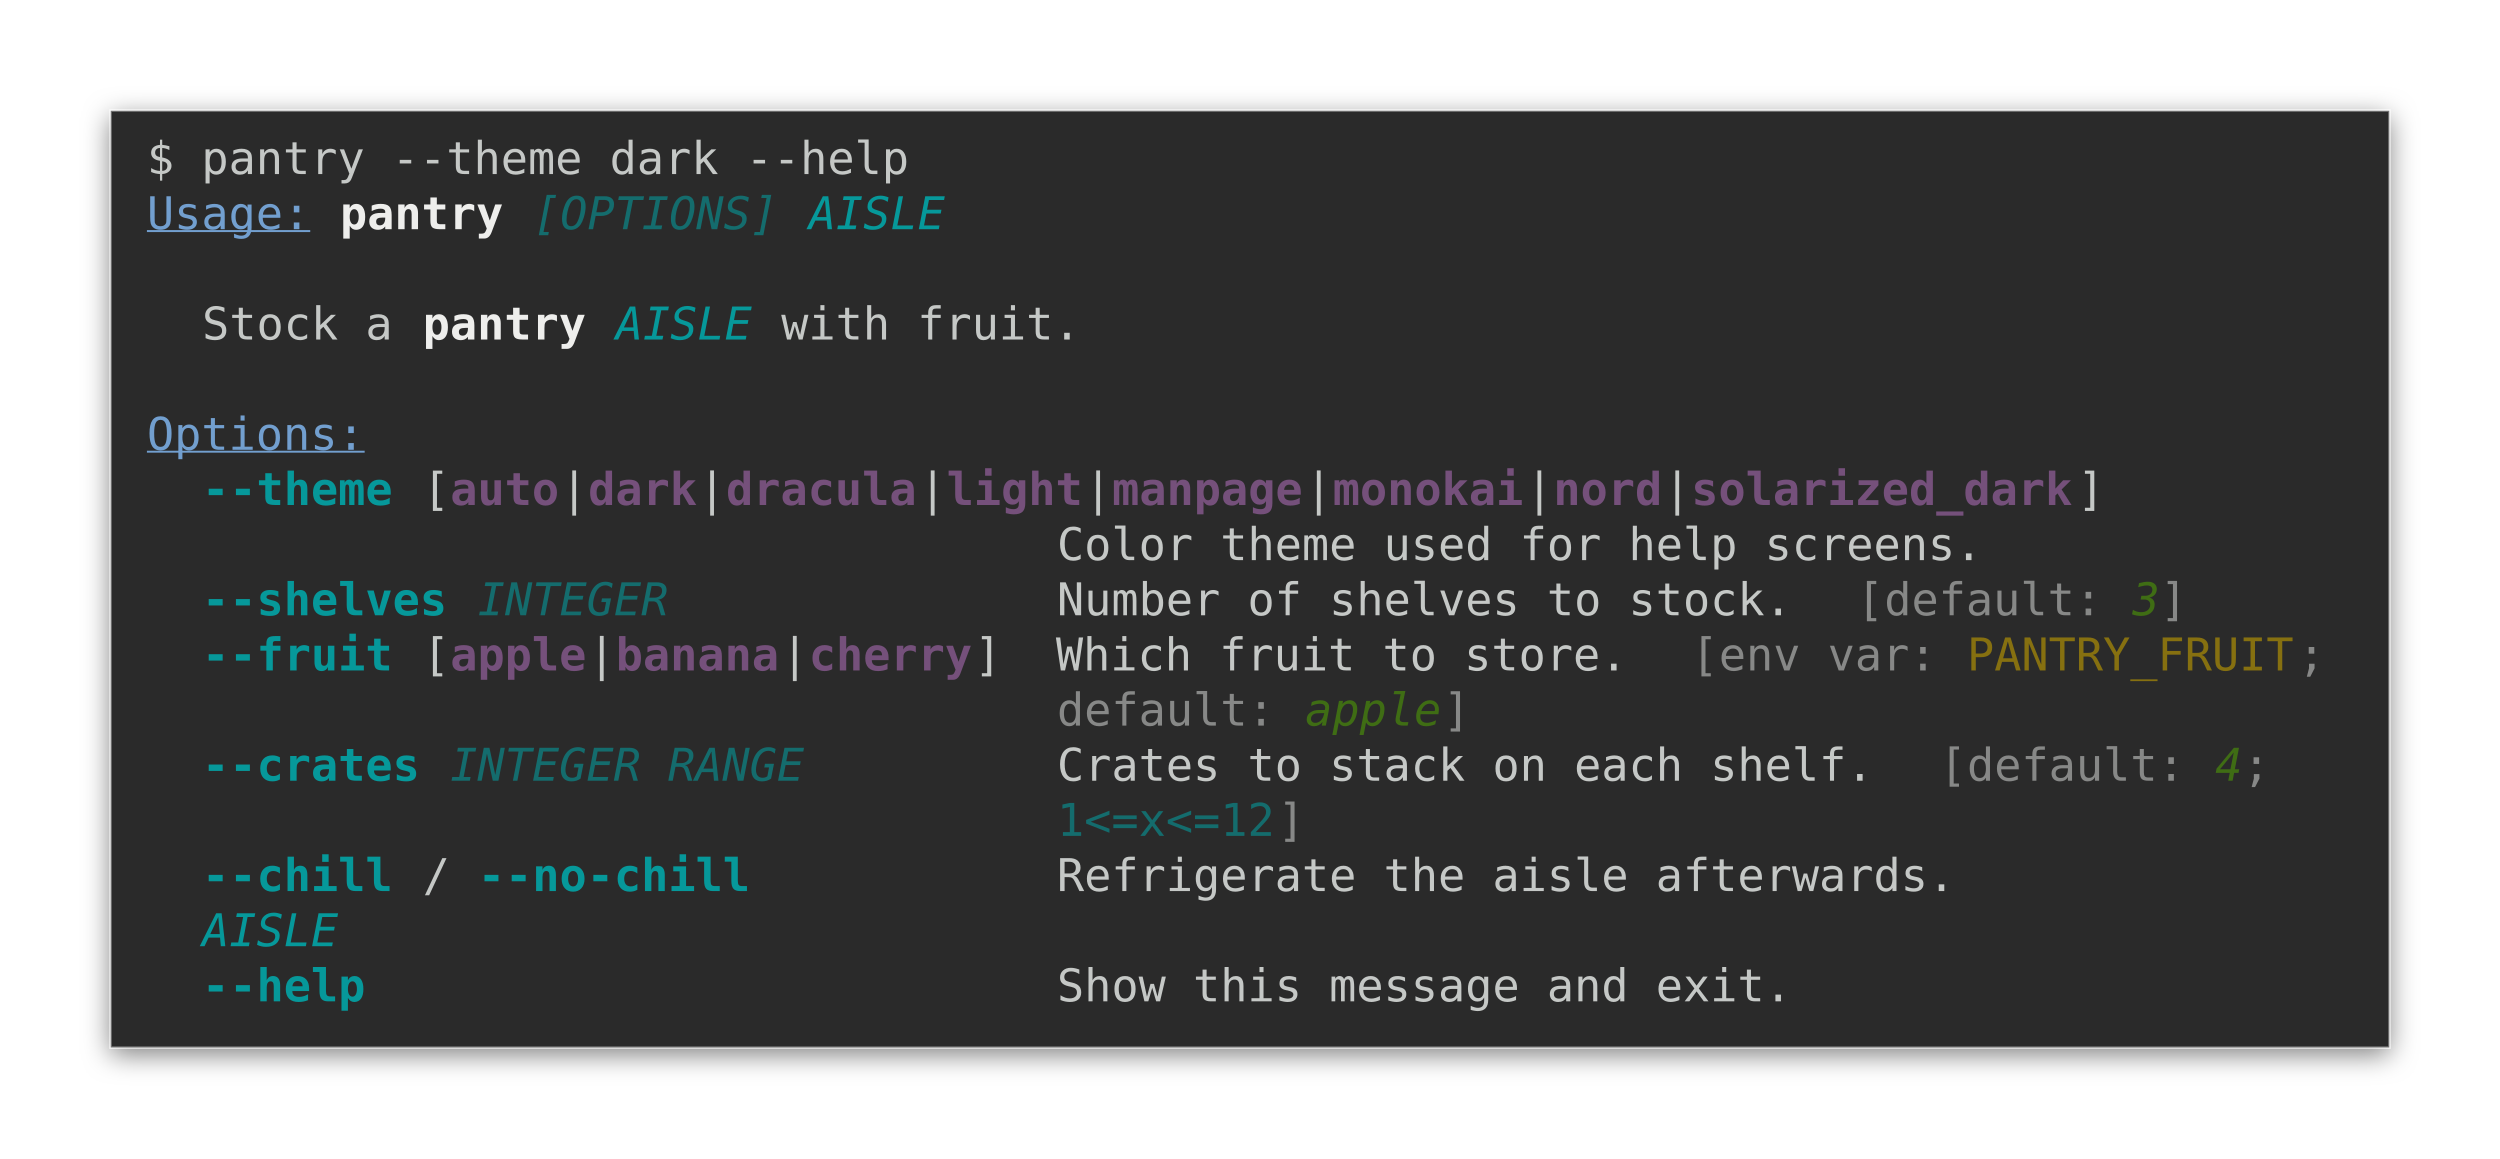
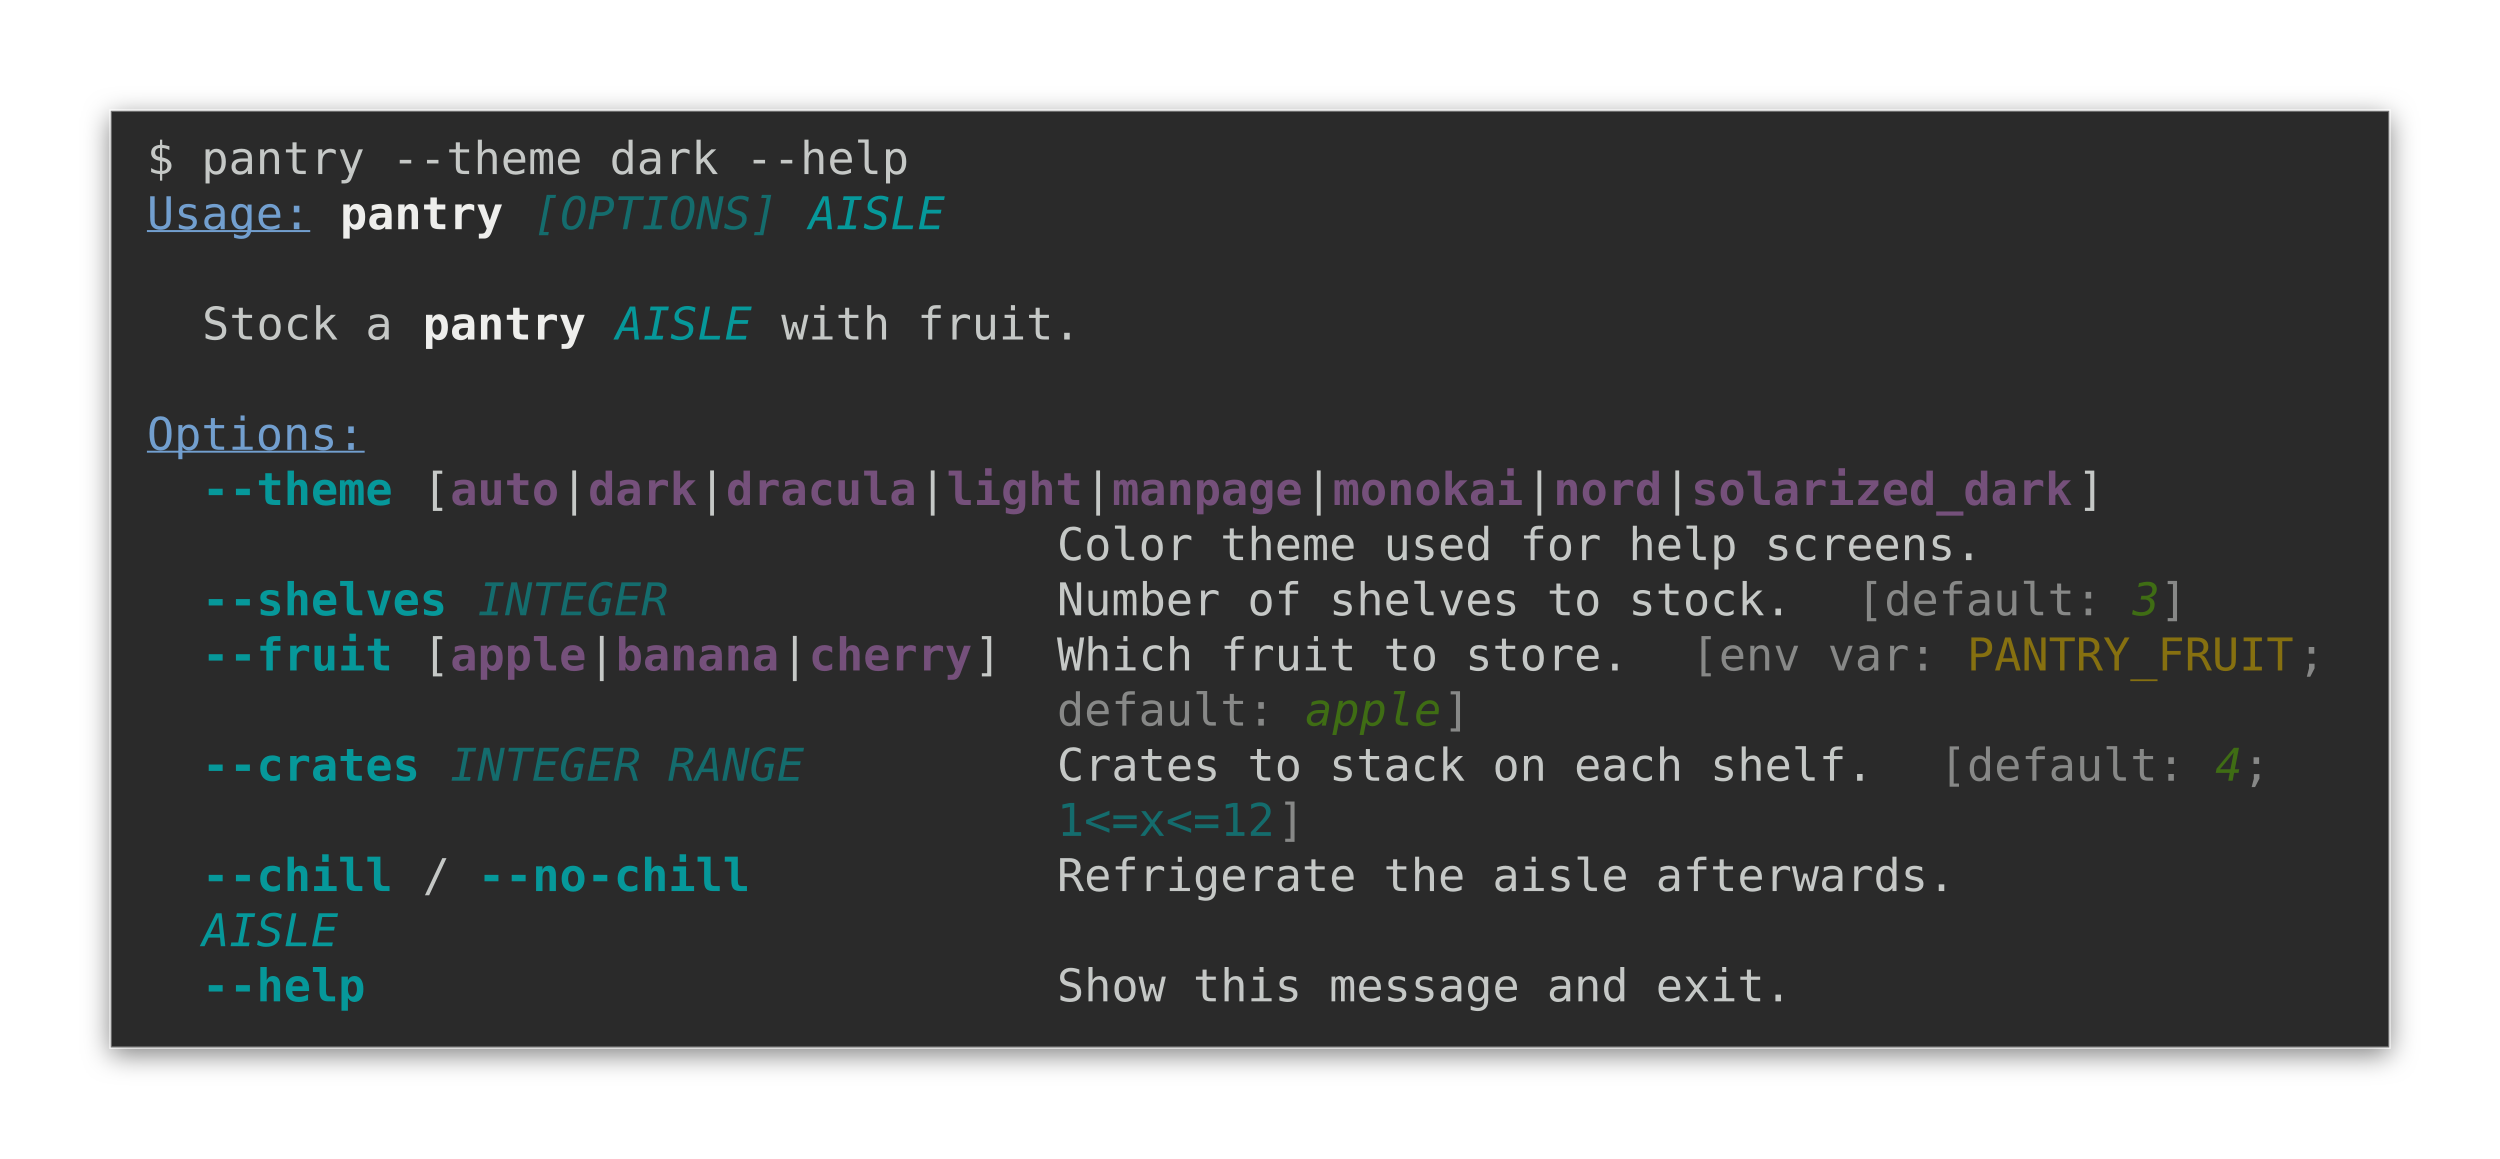
<svg xmlns="http://www.w3.org/2000/svg" viewBox="0 0 1106 512.4">
  <style>
    .preset-plain-screen-matrix {
        font-family: 'Fira Code', 'Cascadia Code', Menlo, Consolas, monospace;
        font-size: 20px;
        line-height: 24.4px;
        font-variant-east-asian: full-width;
    }
    .preset-plain-screen-title {
        font-size: 18px;
        font-weight: bold;
        font-family: 'Fira Code', 'Cascadia Code', Menlo, Consolas, monospace;
    }
    .preset-plain-screen-r1 { fill: #c5c8c6 }
    .preset-plain-screen-r2 { fill: #729fcf;text-decoration: underline }
    .preset-plain-screen-r3 { fill: #eeeeec;font-weight: bold }
    .preset-plain-screen-r4 { fill: #146c6d;font-style: italic }
    .preset-plain-screen-r5 { fill: #06989a;font-style: italic }
    .preset-plain-screen-r6 { fill: #06989a;font-weight: bold }
    .preset-plain-screen-r7 { fill: #75507b;font-weight: bold }
    .preset-plain-screen-r8 { fill: #878887 }
    .preset-plain-screen-r9 { fill: #3f6d14;font-style: italic }
    .preset-plain-screen-r10 { fill: #867010 }
    .preset-plain-screen-r11 { fill: #146c6d }
</style>
  <defs>
    <clipPath id="preset-plain-screen-clip">
      <rect x="0" y="0" width="976" height="390.4" />
    </clipPath>
    <filter id="preset-plain-screen-shadow" x="-50%" y="-50%" width="200%" height="200%">
      <feDropShadow dx="0" dy="3" stdDeviation="6" flood-color="rgba(0,0,0,0.5)" />
    </filter>
  </defs>
  <rect fill="#292929" stroke="rgba(255,255,255,0.35)" stroke-width="1" x="49" y="49" width="1008" height="414.4" rx="0" filter="url(#preset-plain-screen-shadow)" />
  <g transform="translate(65, 57)" clip-path="url(#preset-plain-screen-clip)">
    <g class="preset-plain-screen-matrix">
      <text class="preset-plain-screen-r1" x="0" y="20" textLength="341.6">$ pantry --theme dark --help</text>
      <text class="preset-plain-screen-r2" x="0" y="44.4" textLength="73.2">Usage:</text>
      <text class="preset-plain-screen-r3" x="85.4" y="44.4" textLength="73.2">pantry</text>
      <text class="preset-plain-screen-r4" x="170.8" y="44.4" textLength="109.8">[OPTIONS]</text>
      <text class="preset-plain-screen-r5" x="292.8" y="44.4" textLength="61">AISLE</text>
      <text class="preset-plain-screen-r1" x="24.4" y="93.2" textLength="85.4">Stock a</text>
      <text class="preset-plain-screen-r3" x="122" y="93.2" textLength="73.2">pantry</text>
      <text class="preset-plain-screen-r5" x="207.4" y="93.2" textLength="61">AISLE</text>
      <text class="preset-plain-screen-r1" x="280.6" y="93.2" textLength="134.2">with fruit.</text>
      <text class="preset-plain-screen-r2" x="0" y="142" textLength="97.6">Options:</text>
      <text class="preset-plain-screen-r6" x="24.4" y="166.4" textLength="85.4">--theme</text>
      <text class="preset-plain-screen-r1" x="122" y="166.4" textLength="12.2">[</text>
      <text class="preset-plain-screen-r7" x="134.2" y="166.4" textLength="48.8">auto</text>
      <text class="preset-plain-screen-r1" x="183" y="166.4" textLength="12.2">|</text>
      <text class="preset-plain-screen-r7" x="195.2" y="166.4" textLength="48.8">dark</text>
      <text class="preset-plain-screen-r1" x="244" y="166.4" textLength="12.2">|</text>
      <text class="preset-plain-screen-r7" x="256.2" y="166.4" textLength="85.4">dracula</text>
      <text class="preset-plain-screen-r1" x="341.6" y="166.4" textLength="12.2">|</text>
      <text class="preset-plain-screen-r7" x="353.8" y="166.4" textLength="61">light</text>
      <text class="preset-plain-screen-r1" x="414.8" y="166.4" textLength="12.2">|</text>
      <text class="preset-plain-screen-r7" x="427" y="166.4" textLength="85.4">manpage</text>
      <text class="preset-plain-screen-r1" x="512.4" y="166.4" textLength="12.2">|</text>
      <text class="preset-plain-screen-r7" x="524.6" y="166.4" textLength="85.4">monokai</text>
      <text class="preset-plain-screen-r1" x="610" y="166.4" textLength="12.2">|</text>
      <text class="preset-plain-screen-r7" x="622.2" y="166.4" textLength="48.8">nord</text>
      <text class="preset-plain-screen-r1" x="671" y="166.4" textLength="12.2">|</text>
      <text class="preset-plain-screen-r7" x="683.2" y="166.4" textLength="170.8">solarized_dark</text>
      <text class="preset-plain-screen-r1" x="854" y="166.4" textLength="12.2">]</text>
      <text class="preset-plain-screen-r1" x="402.6" y="190.8" textLength="414.8">Color theme used for help screens.</text>
      <text class="preset-plain-screen-r6" x="24.4" y="215.2" textLength="109.8">--shelves</text>
      <text class="preset-plain-screen-r4" x="146.4" y="215.2" textLength="85.4">INTEGER</text>
      <text class="preset-plain-screen-r1" x="402.6" y="215.2" textLength="329.4">Number of shelves to stock.</text>
      <text class="preset-plain-screen-r8" x="756.4" y="215.2" textLength="12.2">[</text>
      <text class="preset-plain-screen-r8" x="768.6" y="215.2" textLength="97.6">default:</text>
      <text class="preset-plain-screen-r9" x="878.4" y="215.2" textLength="12.2">3</text>
      <text class="preset-plain-screen-r8" x="890.6" y="215.2" textLength="12.2">]</text>
      <text class="preset-plain-screen-r6" x="24.4" y="239.6" textLength="85.4">--fruit</text>
      <text class="preset-plain-screen-r1" x="122" y="239.6" textLength="12.2">[</text>
      <text class="preset-plain-screen-r7" x="134.2" y="239.6" textLength="61">apple</text>
      <text class="preset-plain-screen-r1" x="195.2" y="239.6" textLength="12.2">|</text>
      <text class="preset-plain-screen-r7" x="207.4" y="239.6" textLength="73.2">banana</text>
      <text class="preset-plain-screen-r1" x="280.6" y="239.6" textLength="12.2">|</text>
      <text class="preset-plain-screen-r7" x="292.8" y="239.6" textLength="73.2">cherry</text>
-       <text class="preset-plain-screen-r1" x="366" y="239.6" textLength="292.8">]  Which fruit to store.</text>
+       <text class="preset-plain-screen-r1" x="366" y="239.6" textLength="12.2">]</text>
+       <text class="preset-plain-screen-r1" x="402.6" y="239.6" textLength="256.2">Which fruit to store.</text>
      <text class="preset-plain-screen-r8" x="683.2" y="239.6" textLength="12.2">[</text>
      <text class="preset-plain-screen-r8" x="695.4" y="239.6" textLength="97.6">env var:</text>
      <text class="preset-plain-screen-r10" x="805.2" y="239.6" textLength="146.4">PANTRY_FRUIT</text>
      <text class="preset-plain-screen-r8" x="951.6" y="239.6" textLength="12.2">;</text>
      <text class="preset-plain-screen-r8" x="402.6" y="264" textLength="97.6">default:</text>
      <text class="preset-plain-screen-r9" x="512.4" y="264" textLength="61">apple</text>
      <text class="preset-plain-screen-r8" x="573.4" y="264" textLength="12.2">]</text>
      <text class="preset-plain-screen-r6" x="24.4" y="288.4" textLength="97.6">--crates</text>
      <text class="preset-plain-screen-r4" x="134.2" y="288.4" textLength="158.6">INTEGER RANGE</text>
      <text class="preset-plain-screen-r1" x="402.6" y="288.4" textLength="366">Crates to stack on each shelf.</text>
      <text class="preset-plain-screen-r8" x="793" y="288.4" textLength="12.2">[</text>
      <text class="preset-plain-screen-r8" x="805.2" y="288.4" textLength="97.6">default:</text>
      <text class="preset-plain-screen-r9" x="915" y="288.4" textLength="12.2">4</text>
      <text class="preset-plain-screen-r8" x="927.2" y="288.4" textLength="12.2">;</text>
      <text class="preset-plain-screen-r11" x="402.6" y="312.8" textLength="97.6">1&lt;=x&lt;=12</text>
      <text class="preset-plain-screen-r8" x="500.2" y="312.8" textLength="12.2">]</text>
      <text class="preset-plain-screen-r6" x="24.4" y="337.2" textLength="85.4">--chill</text>
      <text class="preset-plain-screen-r1" x="122" y="337.2" textLength="12.2">/</text>
      <text class="preset-plain-screen-r6" x="146.4" y="337.2" textLength="122">--no-chill</text>
      <text class="preset-plain-screen-r1" x="402.6" y="337.2" textLength="402.6">Refrigerate the aisle afterwards.</text>
      <text class="preset-plain-screen-r5" x="24.4" y="361.6" textLength="61">AISLE</text>
      <text class="preset-plain-screen-r6" x="24.4" y="386" textLength="73.2">--help</text>
      <text class="preset-plain-screen-r1" x="402.6" y="386" textLength="329.4">Show this message and exit.</text>
    </g>
  </g>
</svg>
